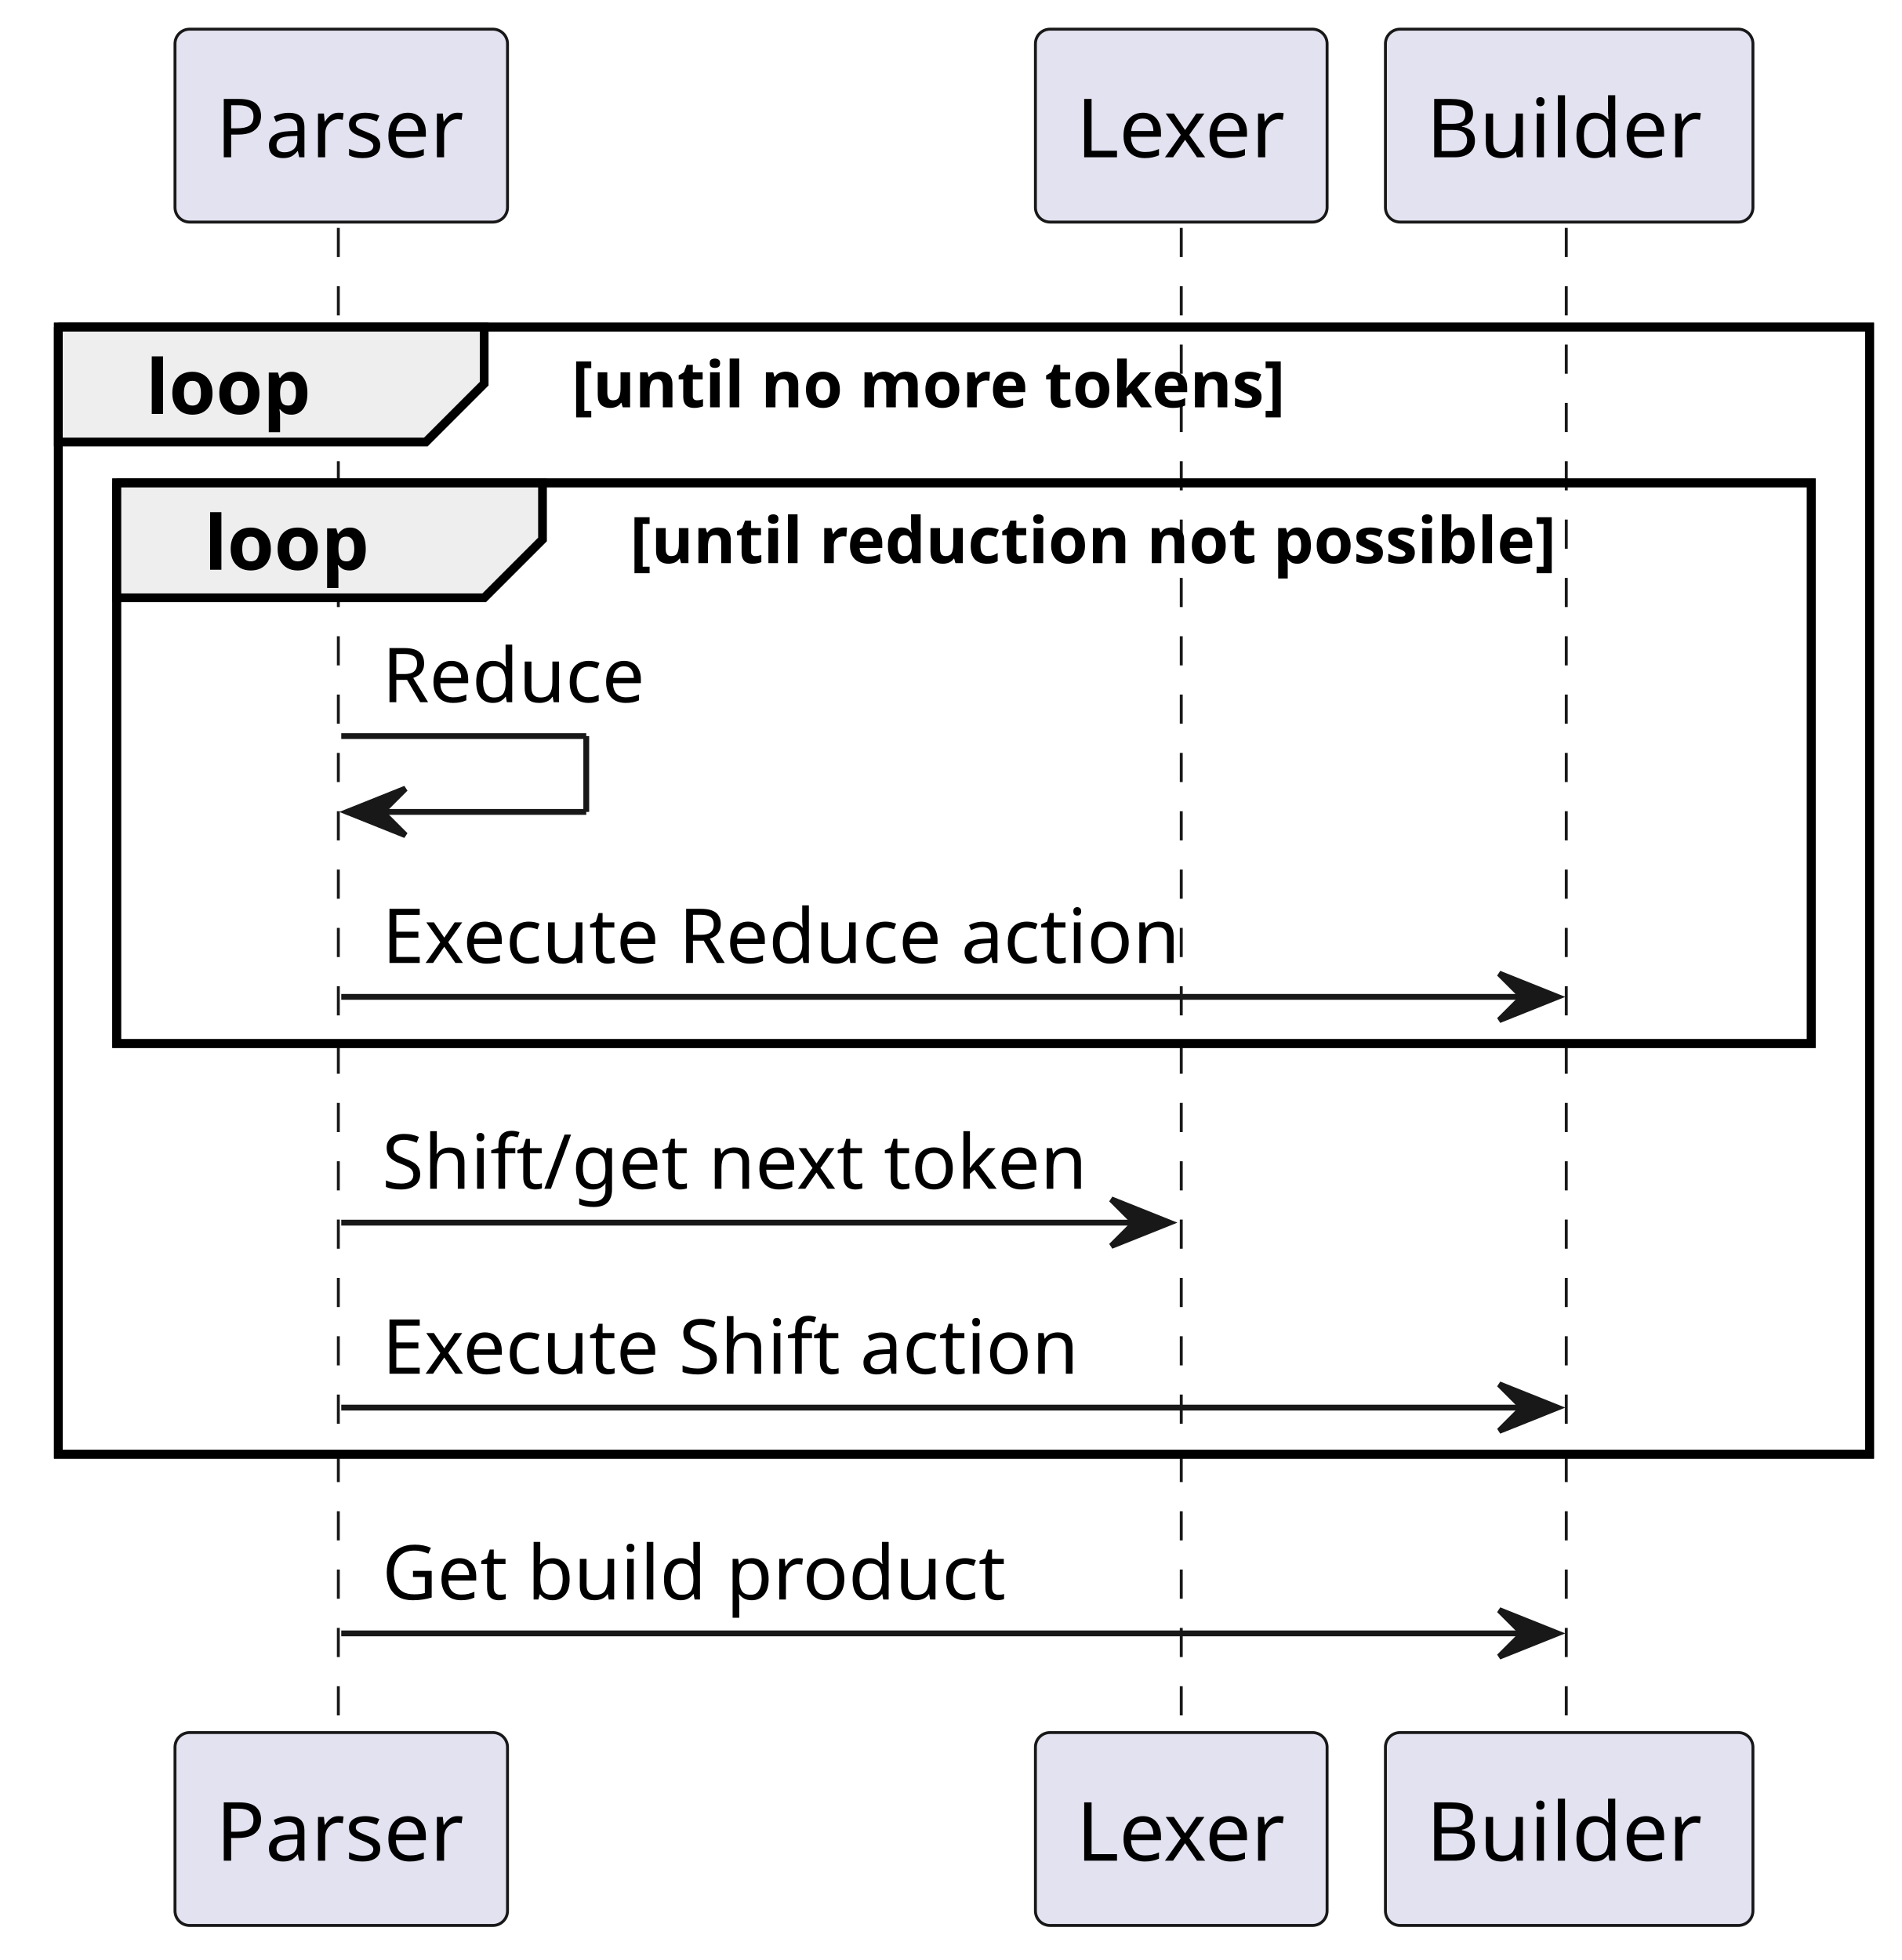
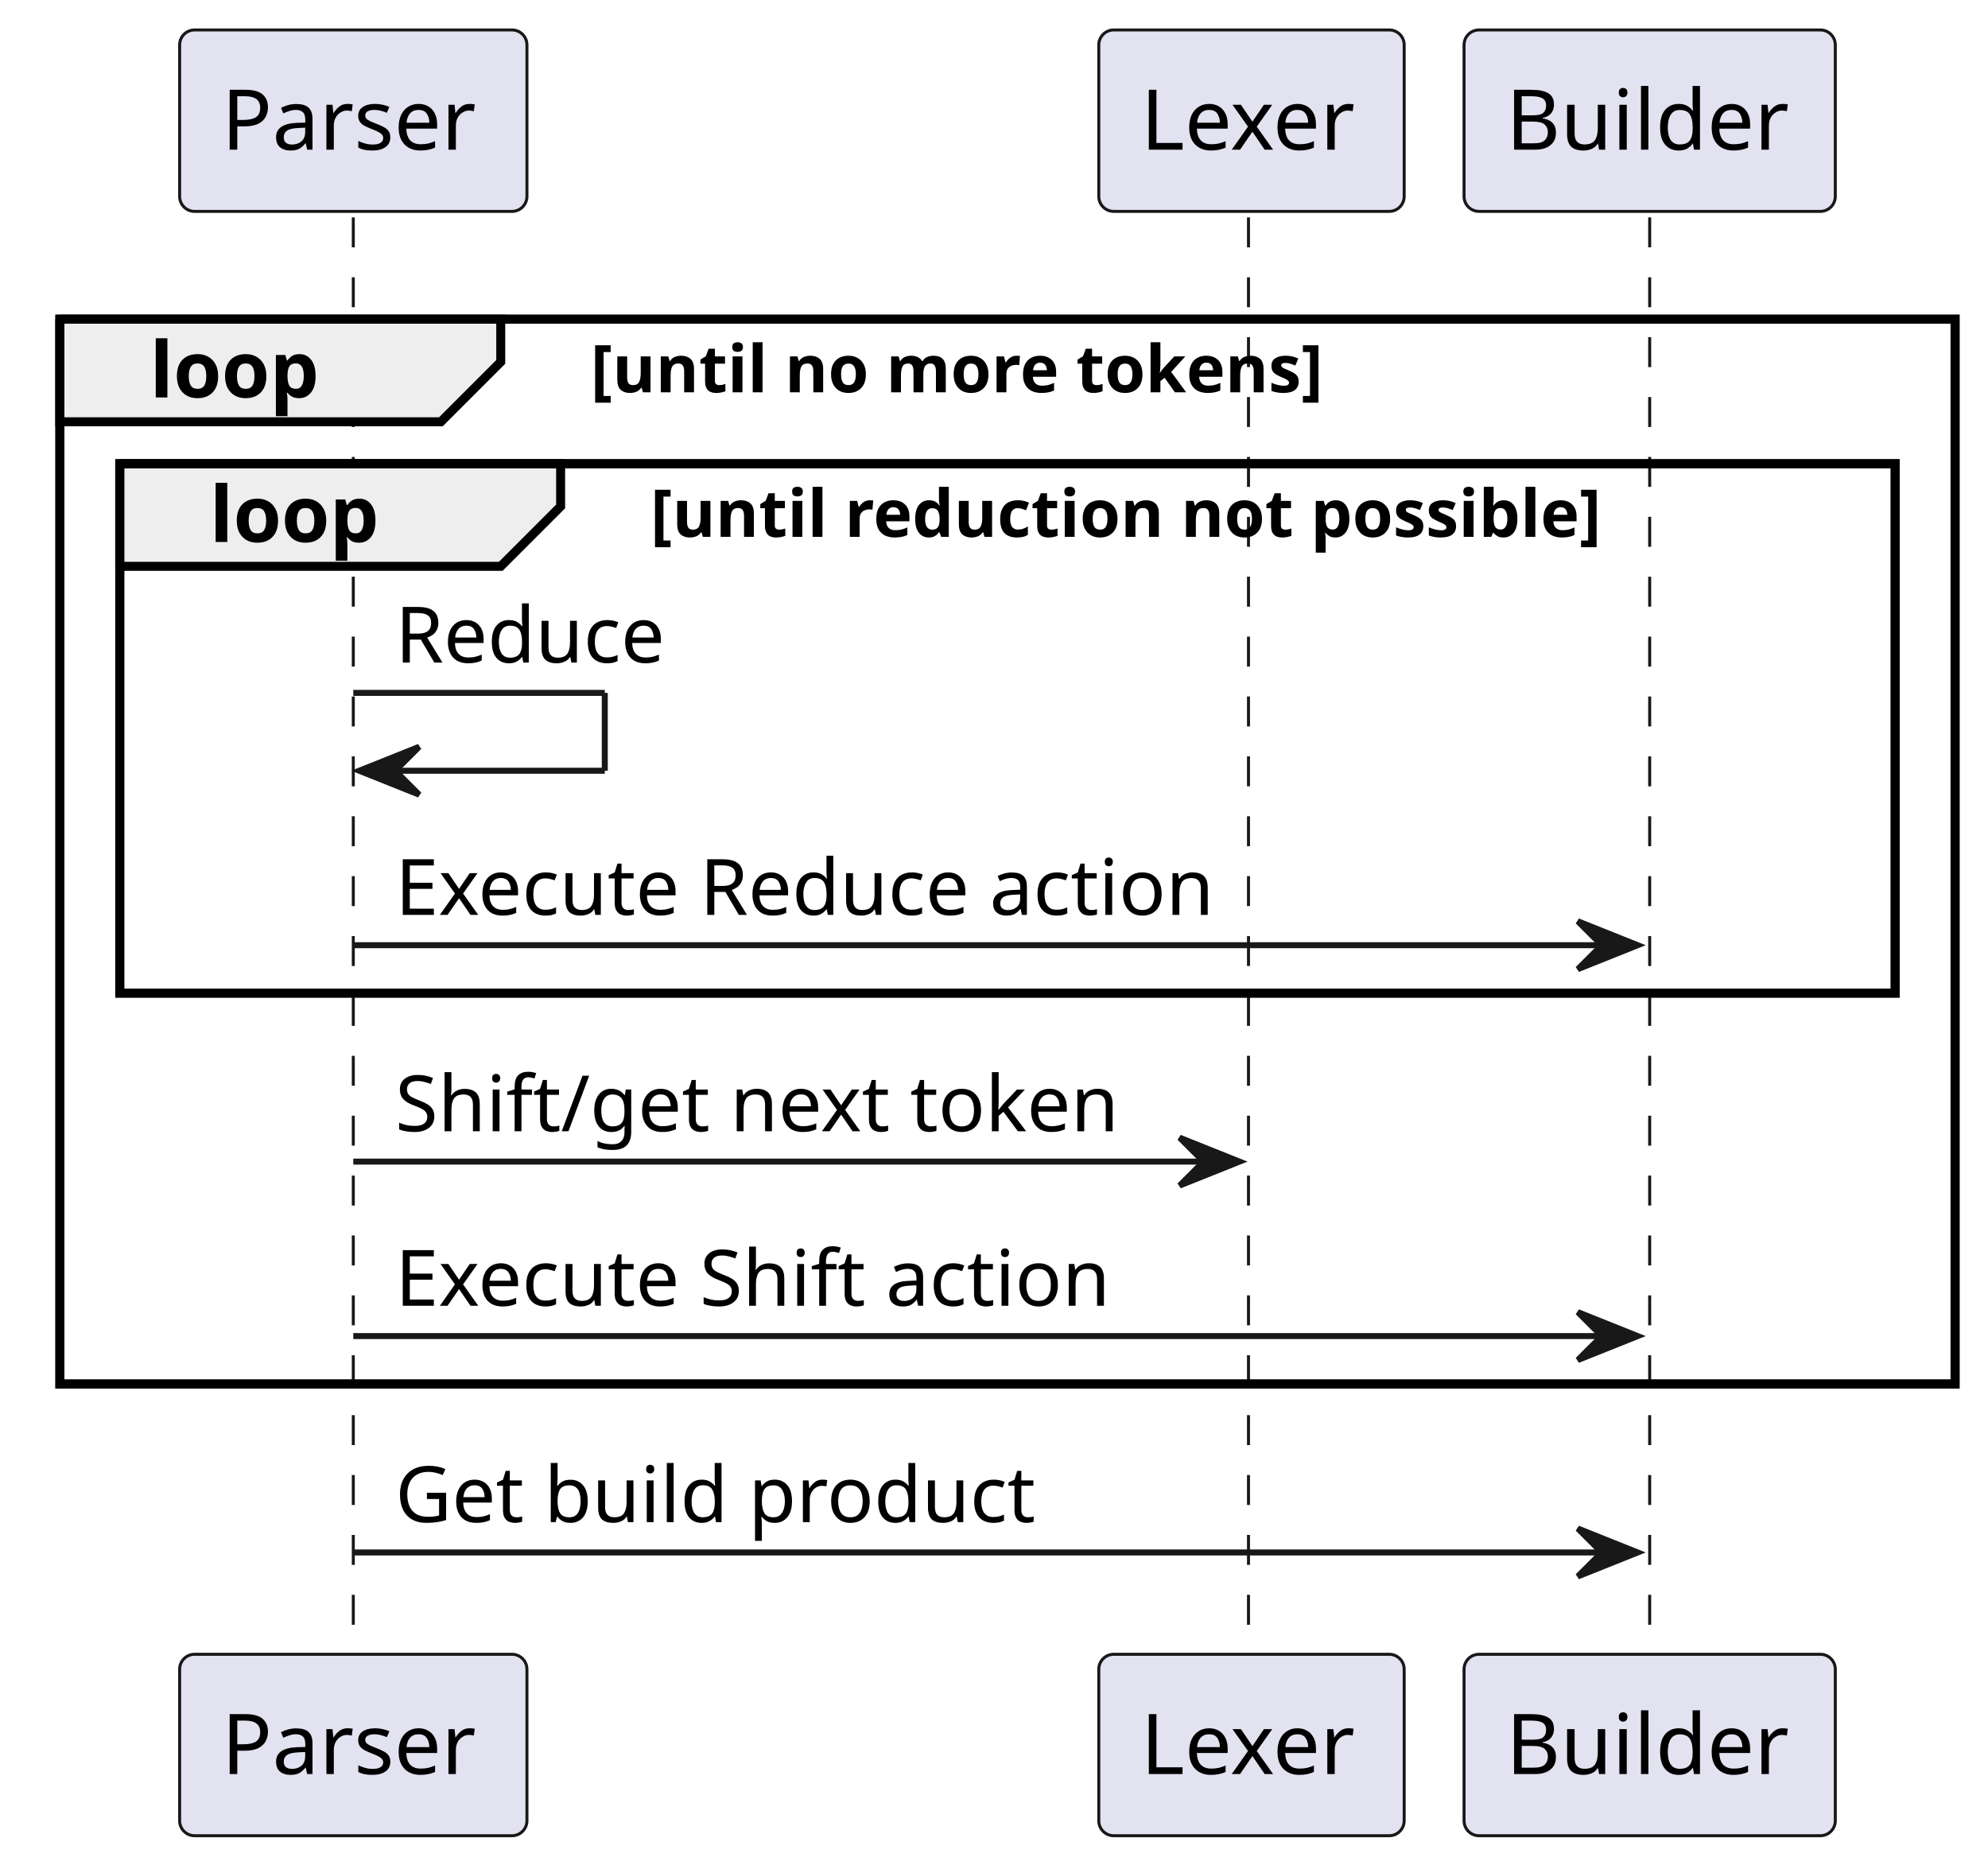
- <svg xmlns="http://www.w3.org/2000/svg" contentStyleType="text/css" height="336px" preserveAspectRatio="none" style="width:326px;height:336px;background:#FFFFFF;" version="1.1" viewBox="0 0 326 336" width="326px" zoomAndPan="magnify">
+ <svg xmlns="http://www.w3.org/2000/svg" contentStyleType="text/css" height="312px" preserveAspectRatio="none" style="width:332px;height:312px;background:#FFFFFF;" version="1.1" viewBox="0 0 332 312" width="332px" zoomAndPan="magnify">
  <defs />
  <g>
-     <rect fill="none" height="193.236" style="stroke:#000000;stroke-width:1.5;" width="310.5" x="10" y="56.068" />
-     <rect fill="none" height="96.118" style="stroke:#000000;stroke-width:1.5;" width="290.5" x="20" y="82.774" />
-     <line style="stroke:#181818;stroke-width:0.5;stroke-dasharray:5.0,5.0;" x1="58" x2="58" y1="39.068" y2="298.01" />
-     <line style="stroke:#181818;stroke-width:0.5;stroke-dasharray:5.0,5.0;" x1="202.5" x2="202.5" y1="39.068" y2="298.01" />
-     <line style="stroke:#181818;stroke-width:0.5;stroke-dasharray:5.0,5.0;" x1="268.5" x2="268.5" y1="39.068" y2="298.01" />
-     <rect fill="#E2E2F0" height="33.068" rx="2.5" ry="2.5" style="stroke:#181818;stroke-width:0.5;" width="57" x="30" y="5" />
-     <text fill="#000000" font-family="sans-serif" font-size="14" lengthAdjust="spacing" textLength="43" x="37" y="26.966">Parser</text>
-     <rect fill="#E2E2F0" height="33.068" rx="2.5" ry="2.5" style="stroke:#181818;stroke-width:0.5;" width="57" x="30" y="297.01" />
-     <text fill="#000000" font-family="sans-serif" font-size="14" lengthAdjust="spacing" textLength="43" x="37" y="318.976">Parser</text>
-     <rect fill="#E2E2F0" height="33.068" rx="2.5" ry="2.5" style="stroke:#181818;stroke-width:0.5;" width="50" x="177.5" y="5" />
-     <text fill="#000000" font-family="sans-serif" font-size="14" lengthAdjust="spacing" textLength="36" x="184.5" y="26.966">Lexer</text>
-     <rect fill="#E2E2F0" height="33.068" rx="2.5" ry="2.5" style="stroke:#181818;stroke-width:0.5;" width="50" x="177.5" y="297.01" />
-     <text fill="#000000" font-family="sans-serif" font-size="14" lengthAdjust="spacing" textLength="36" x="184.5" y="318.976">Lexer</text>
-     <rect fill="#E2E2F0" height="33.068" rx="2.5" ry="2.5" style="stroke:#181818;stroke-width:0.5;" width="63" x="237.5" y="5" />
-     <text fill="#000000" font-family="sans-serif" font-size="14" lengthAdjust="spacing" textLength="49" x="244.5" y="26.966">Builder</text>
-     <rect fill="#E2E2F0" height="33.068" rx="2.5" ry="2.5" style="stroke:#181818;stroke-width:0.5;" width="63" x="237.5" y="297.01" />
-     <text fill="#000000" font-family="sans-serif" font-size="14" lengthAdjust="spacing" textLength="49" x="244.5" y="318.976">Builder</text>
-     <path d="M10,56.068 L83,56.068 L83,65.774 L73,75.774 L10,75.774 L10,56.068 " fill="#EEEEEE" style="stroke:#000000;stroke-width:1.5;" />
-     <rect fill="none" height="193.236" style="stroke:#000000;stroke-width:1.5;" width="310.5" x="10" y="56.068" />
-     <text fill="#000000" font-family="sans-serif" font-size="13" font-weight="bold" lengthAdjust="spacing" textLength="28" x="25" y="70.965">loop</text>
-     <text fill="#000000" font-family="sans-serif" font-size="11" font-weight="bold" lengthAdjust="spacing" textLength="124" x="98" y="69.827">[until no more tokens]</text>
-     <path d="M20,82.774 L93,82.774 L93,92.48 L83,102.48 L20,102.48 L20,82.774 " fill="#EEEEEE" style="stroke:#000000;stroke-width:1.5;" />
-     <rect fill="none" height="96.118" style="stroke:#000000;stroke-width:1.5;" width="290.5" x="20" y="82.774" />
-     <text fill="#000000" font-family="sans-serif" font-size="13" font-weight="bold" lengthAdjust="spacing" textLength="28" x="35" y="97.671">loop</text>
-     <text fill="#000000" font-family="sans-serif" font-size="11" font-weight="bold" lengthAdjust="spacing" textLength="159" x="108" y="96.533">[until reduction not possible]</text>
-     <line style="stroke:#181818;stroke-width:1.0;" x1="58.5" x2="100.5" y1="126.186" y2="126.186" />
-     <line style="stroke:#181818;stroke-width:1.0;" x1="100.5" x2="100.5" y1="126.186" y2="139.186" />
-     <line style="stroke:#181818;stroke-width:1.0;" x1="59.5" x2="100.5" y1="139.186" y2="139.186" />
-     <polygon fill="#181818" points="69.5,135.186,59.5,139.186,69.5,143.186,65.5,139.186" style="stroke:#181818;stroke-width:1.0;" />
-     <text fill="#000000" font-family="sans-serif" font-size="13" lengthAdjust="spacing" textLength="44" x="65.5" y="120.377">Reduce</text>
-     <polygon fill="#181818" points="257,166.892,267,170.892,257,174.892,261,170.892" style="stroke:#181818;stroke-width:1.0;" />
-     <line style="stroke:#181818;stroke-width:1.0;" x1="58.5" x2="263" y1="170.892" y2="170.892" />
-     <text fill="#000000" font-family="sans-serif" font-size="13" lengthAdjust="spacing" textLength="134" x="65.5" y="165.083">Execute Reduce action</text>
-     <polygon fill="#181818" points="190.5,205.598,200.5,209.598,190.5,213.598,194.5,209.598" style="stroke:#181818;stroke-width:1.0;" />
-     <line style="stroke:#181818;stroke-width:1.0;" x1="58.5" x2="196.5" y1="209.598" y2="209.598" />
-     <text fill="#000000" font-family="sans-serif" font-size="13" lengthAdjust="spacing" textLength="120" x="65.5" y="203.789">Shift/get next token</text>
-     <polygon fill="#181818" points="257,237.304,267,241.304,257,245.304,261,241.304" style="stroke:#181818;stroke-width:1.0;" />
-     <line style="stroke:#181818;stroke-width:1.0;" x1="58.5" x2="263" y1="241.304" y2="241.304" />
-     <text fill="#000000" font-family="sans-serif" font-size="13" lengthAdjust="spacing" textLength="117" x="65.5" y="235.495">Execute Shift action</text>
-     <polygon fill="#181818" points="257,276.01,267,280.01,257,284.01,261,280.01" style="stroke:#181818;stroke-width:1.0;" />
-     <line style="stroke:#181818;stroke-width:1.0;" x1="58.5" x2="263" y1="280.01" y2="280.01" />
-     <text fill="#000000" font-family="sans-serif" font-size="13" lengthAdjust="spacing" textLength="105" x="65.5" y="274.201">Get build product</text>
+     <rect fill="none" height="177.797" style="stroke:#000000;stroke-width:1.5;" width="316.5" x="10" y="53.297" />
+     <rect fill="none" height="88.398" style="stroke:#000000;stroke-width:1.5;" width="296.5" x="20" y="77.43" />
+     <line style="stroke:#181818;stroke-width:0.5;stroke-dasharray:5.0,5.0;" x1="59" x2="59" y1="36.297" y2="277.227" />
+     <line style="stroke:#181818;stroke-width:0.5;stroke-dasharray:5.0,5.0;" x1="208.5" x2="208.5" y1="36.297" y2="277.227" />
+     <line style="stroke:#181818;stroke-width:0.5;stroke-dasharray:5.0,5.0;" x1="275.5" x2="275.5" y1="36.297" y2="277.227" />
+     <rect fill="#E2E2F0" height="30.297" rx="2.5" ry="2.5" style="stroke:#181818;stroke-width:0.5;" width="58" x="30" y="5" />
+     <text fill="#000000" font-family="sans-serif" font-size="14" lengthAdjust="spacing" textLength="44" x="37" y="24.995">Parser</text>
+     <rect fill="#E2E2F0" height="30.297" rx="2.5" ry="2.5" style="stroke:#181818;stroke-width:0.5;" width="58" x="30" y="276.227" />
+     <text fill="#000000" font-family="sans-serif" font-size="14" lengthAdjust="spacing" textLength="44" x="37" y="296.222">Parser</text>
+     <rect fill="#E2E2F0" height="30.297" rx="2.5" ry="2.5" style="stroke:#181818;stroke-width:0.5;" width="51" x="183.5" y="5" />
+     <text fill="#000000" font-family="sans-serif" font-size="14" lengthAdjust="spacing" textLength="37" x="190.5" y="24.995">Lexer</text>
+     <rect fill="#E2E2F0" height="30.297" rx="2.5" ry="2.5" style="stroke:#181818;stroke-width:0.5;" width="51" x="183.5" y="276.227" />
+     <text fill="#000000" font-family="sans-serif" font-size="14" lengthAdjust="spacing" textLength="37" x="190.5" y="296.222">Lexer</text>
+     <rect fill="#E2E2F0" height="30.297" rx="2.5" ry="2.5" style="stroke:#181818;stroke-width:0.5;" width="62" x="244.5" y="5" />
+     <text fill="#000000" font-family="sans-serif" font-size="14" lengthAdjust="spacing" textLength="48" x="251.5" y="24.995">Builder</text>
+     <rect fill="#E2E2F0" height="30.297" rx="2.5" ry="2.5" style="stroke:#181818;stroke-width:0.5;" width="62" x="244.5" y="276.227" />
+     <text fill="#000000" font-family="sans-serif" font-size="14" lengthAdjust="spacing" textLength="48" x="251.5" y="296.222">Builder</text>
+     <path d="M10,53.297 L83.625,53.297 L83.625,60.43 L73.625,70.43 L10,70.43 L10,53.297 " fill="#EEEEEE" style="stroke:#000000;stroke-width:1.5;" />
+     <rect fill="none" height="177.797" style="stroke:#000000;stroke-width:1.5;" width="316.5" x="10" y="53.297" />
+     <text fill="#000000" font-family="sans-serif" font-size="13" font-weight="bold" lengthAdjust="spacing" textLength="28.625" x="25" y="66.364">loop</text>
+     <text fill="#000000" font-family="sans-serif" font-size="11" font-weight="bold" lengthAdjust="spacing" textLength="132.531" x="98.625" y="65.507">[until no more tokens]</text>
+     <path d="M20,77.43 L93.625,77.43 L93.625,84.562 L83.625,94.562 L20,94.562 L20,77.43 " fill="#EEEEEE" style="stroke:#000000;stroke-width:1.5;" />
+     <rect fill="none" height="88.398" style="stroke:#000000;stroke-width:1.5;" width="296.5" x="20" y="77.43" />
+     <text fill="#000000" font-family="sans-serif" font-size="13" font-weight="bold" lengthAdjust="spacing" textLength="28.625" x="35" y="90.497">loop</text>
+     <text fill="#000000" font-family="sans-serif" font-size="11" font-weight="bold" lengthAdjust="spacing" textLength="172.281" x="108.625" y="89.64">[until reduction not possible]</text>
+     <line style="stroke:#181818;stroke-width:1.0;" x1="59" x2="101" y1="115.695" y2="115.695" />
+     <line style="stroke:#181818;stroke-width:1.0;" x1="101" x2="101" y1="115.695" y2="128.695" />
+     <line style="stroke:#181818;stroke-width:1.0;" x1="60" x2="101" y1="128.695" y2="128.695" />
+     <polygon fill="#181818" points="70,124.695,60,128.695,70,132.695,66,128.695" style="stroke:#181818;stroke-width:1.0;" />
+     <text fill="#000000" font-family="sans-serif" font-size="13" lengthAdjust="spacing" textLength="47" x="66" y="110.629">Reduce</text>
+     <polygon fill="#181818" points="263.5,153.828,273.5,157.828,263.5,161.828,267.5,157.828" style="stroke:#181818;stroke-width:1.0;" />
+     <line style="stroke:#181818;stroke-width:1.0;" x1="59" x2="269.5" y1="157.828" y2="157.828" />
+     <text fill="#000000" font-family="sans-serif" font-size="13" lengthAdjust="spacing" textLength="145" x="66" y="152.762">Execute Reduce action</text>
+     <polygon fill="#181818" points="197,189.961,207,193.961,197,197.961,201,193.961" style="stroke:#181818;stroke-width:1.0;" />
+     <line style="stroke:#181818;stroke-width:1.0;" x1="59" x2="203" y1="193.961" y2="193.961" />
+     <text fill="#000000" font-family="sans-serif" font-size="13" lengthAdjust="spacing" textLength="126" x="66" y="188.895">Shift/get next token</text>
+     <polygon fill="#181818" points="263.5,219.094,273.5,223.094,263.5,227.094,267.5,223.094" style="stroke:#181818;stroke-width:1.0;" />
+     <line style="stroke:#181818;stroke-width:1.0;" x1="59" x2="269.5" y1="223.094" y2="223.094" />
+     <text fill="#000000" font-family="sans-serif" font-size="13" lengthAdjust="spacing" textLength="127" x="66" y="218.028">Execute Shift action</text>
+     <polygon fill="#181818" points="263.5,255.227,273.5,259.227,263.5,263.227,267.5,259.227" style="stroke:#181818;stroke-width:1.0;" />
+     <line style="stroke:#181818;stroke-width:1.0;" x1="59" x2="269.5" y1="259.227" y2="259.227" />
+     <text fill="#000000" font-family="sans-serif" font-size="13" lengthAdjust="spacing" textLength="110" x="66" y="254.161">Get build product</text>
  </g>
</svg>
